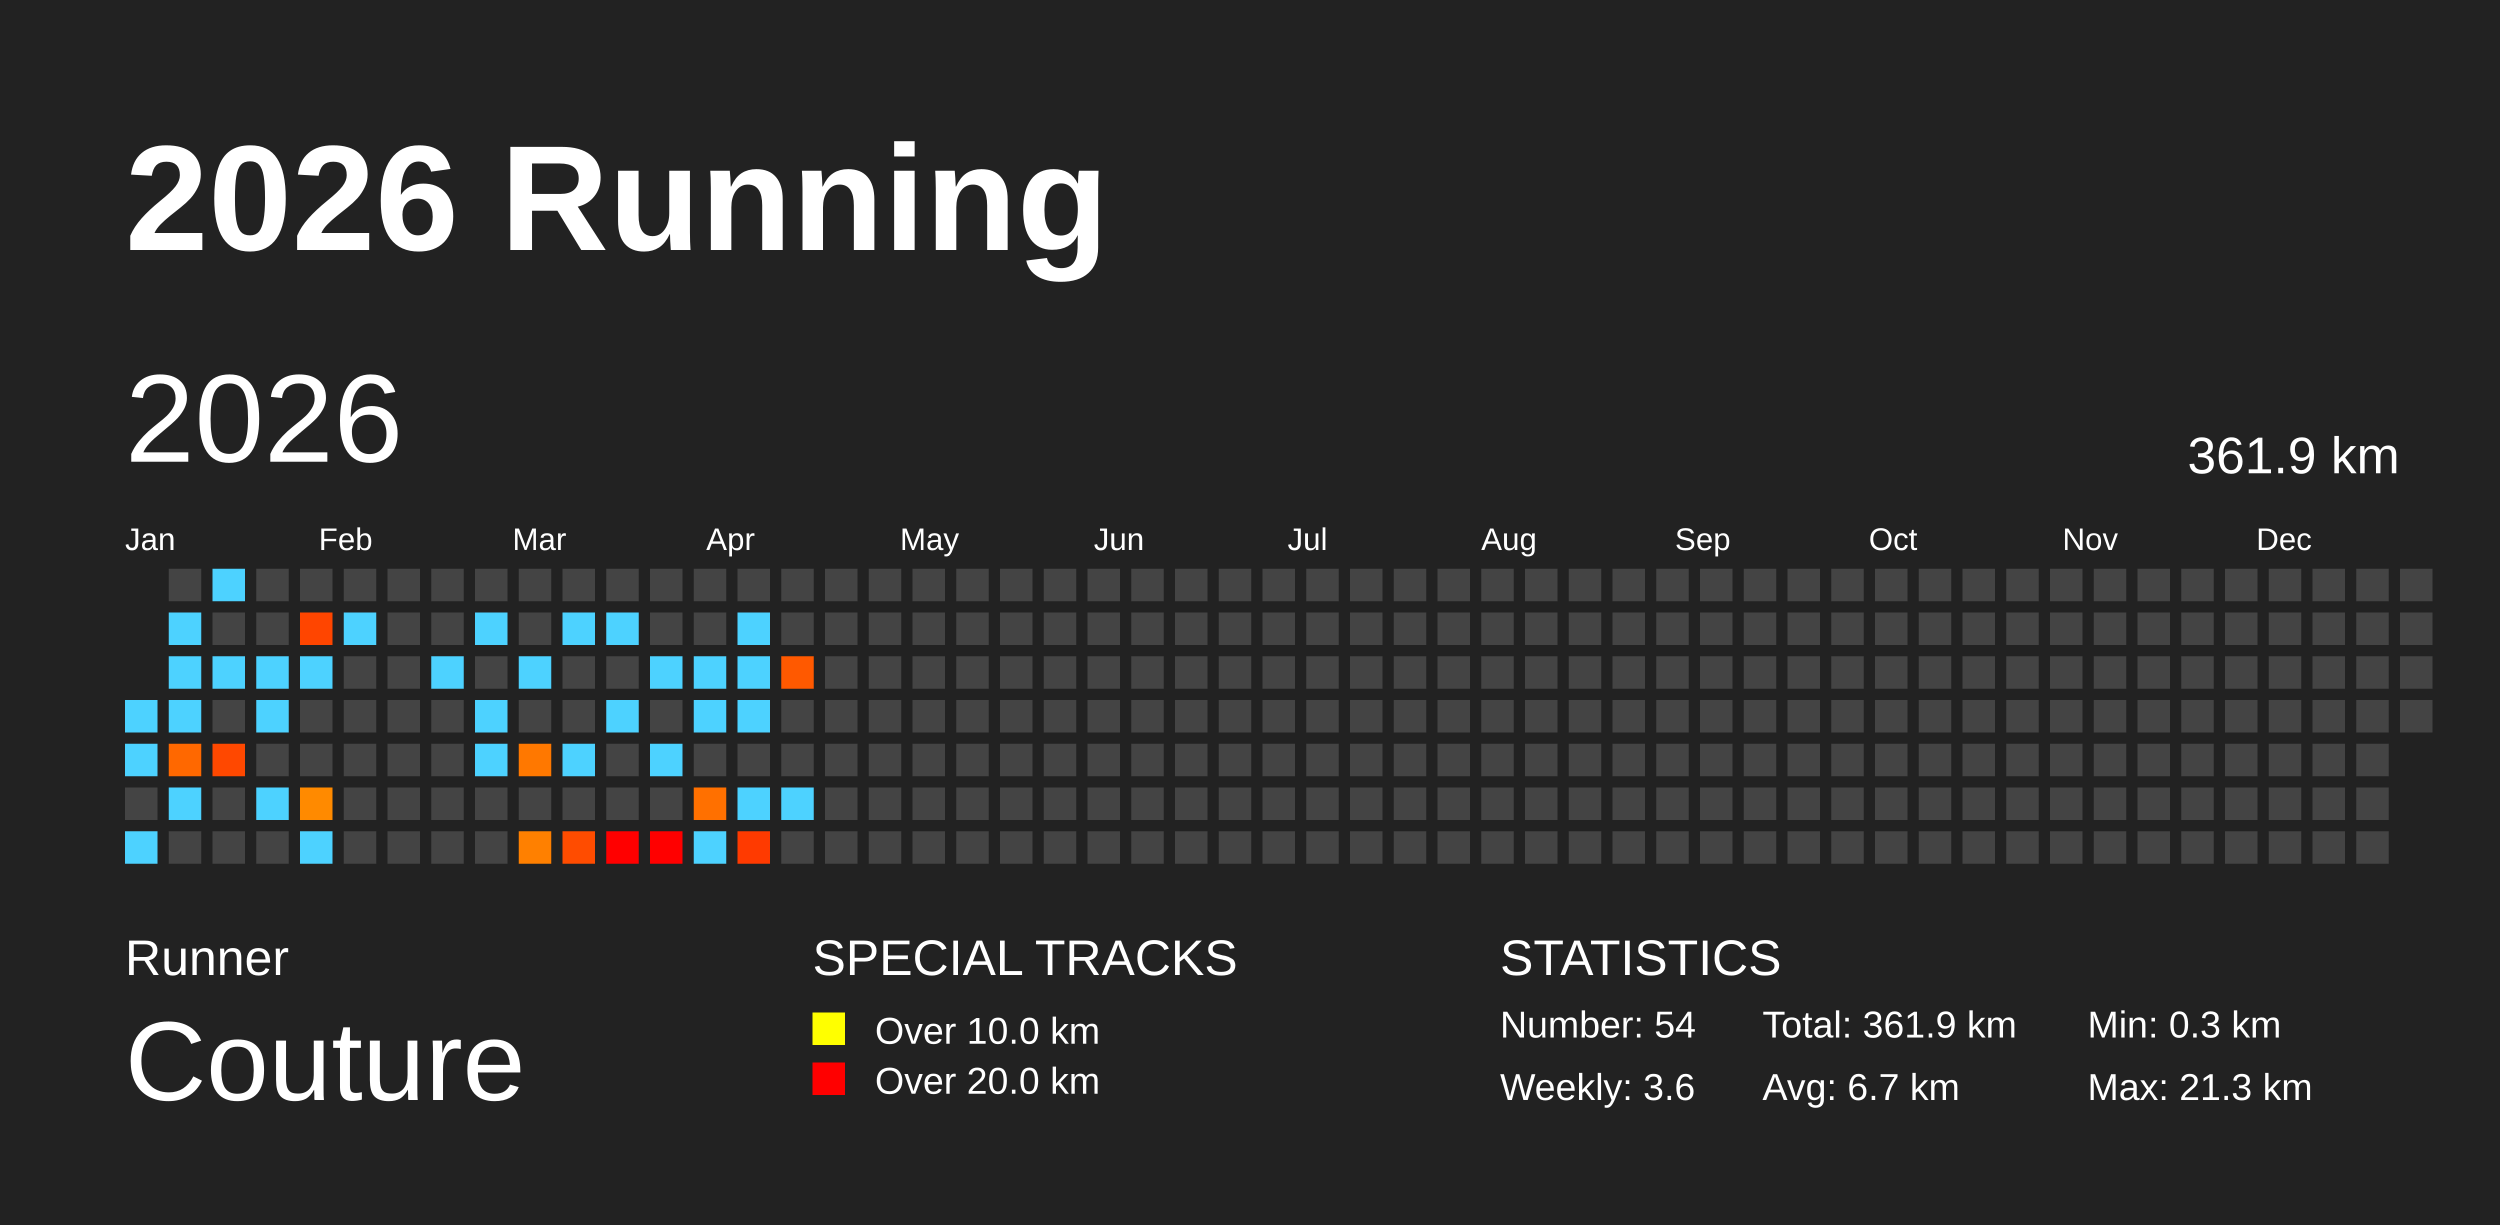
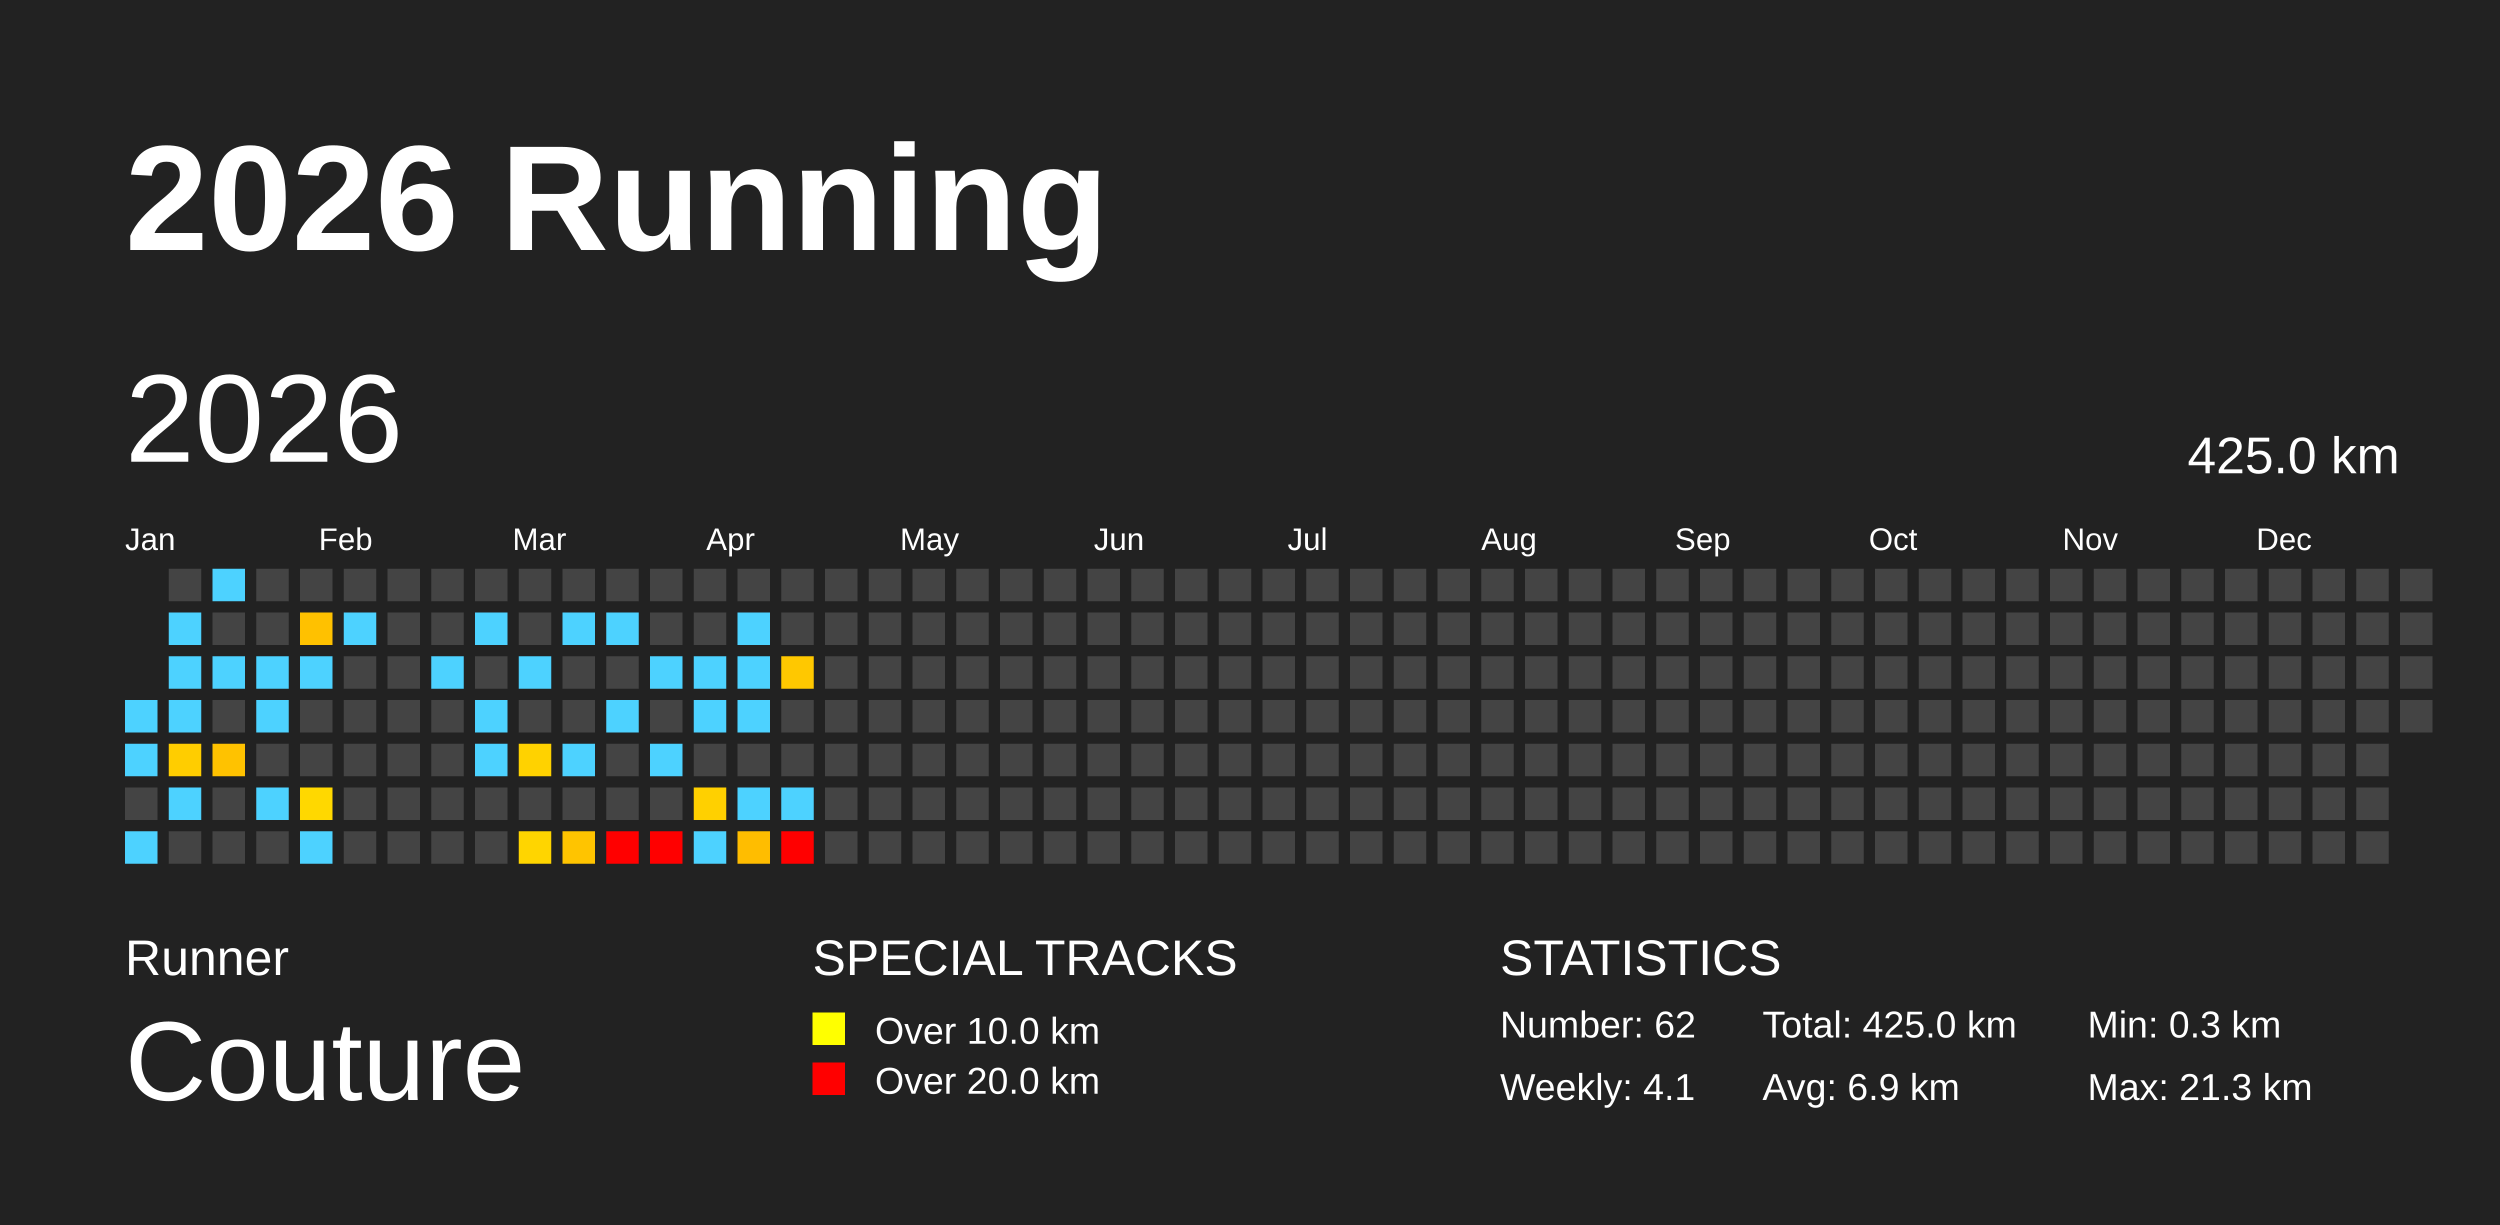
<svg xmlns="http://www.w3.org/2000/svg" baseProfile="full" height="98mm" version="1.1" viewBox="0,0,200,98" width="200mm">
  <defs />
  <rect fill="#222222" height="98" width="200" x="0" y="0" />
  <text fill="#FFFFFF" style="font-size:12px; font-family:Arial; font-weight:bold;" x="10" y="20">2026 Running</text>
  <text fill="#FFFFFF" style="font-size:4px; font-family:Arial" x="10" y="78">Runner</text>
  <text fill="#FFFFFF" style="font-size:9px; font-family:Arial" x="10" y="88">Couture</text>
  <text fill="#FFFFFF" style="font-size:4px; font-family:Arial" x="65" y="78">SPECIAL TRACKS</text>
  <rect fill="yellow" height="2.6" width="2.6" x="65" y="81" />
  <text fill="#FFFFFF" style="font-size:3px; font-family:Arial" x="70" y="83.5">Over 10.0 km</text>
  <rect fill="red" height="2.6" width="2.6" x="65" y="85" />
  <text fill="#FFFFFF" style="font-size:3px; font-family:Arial" x="70" y="87.5">Over 20.0 km</text>
  <text fill="#FFFFFF" style="font-size:4px; font-family:Arial" x="120" y="78">STATISTICS</text>
-   <text fill="#FFFFFF" style="font-size:3px; font-family:Arial" x="120" y="83">Number: 54</text>
-   <text fill="#FFFFFF" style="font-size:3px; font-family:Arial" x="120" y="88">Weekly: 3.6</text>
-   <text fill="#FFFFFF" style="font-size:3px; font-family:Arial" x="141" y="83">Total: 361.9 km</text>
-   <text fill="#FFFFFF" style="font-size:3px; font-family:Arial" x="141" y="88">Avg: 6.7 km</text>
+   <text fill="#FFFFFF" style="font-size:3px; font-family:Arial" x="120" y="83">Number: 62</text>
+   <text fill="#FFFFFF" style="font-size:3px; font-family:Arial" x="120" y="88">Weekly: 4.1</text>
+   <text fill="#FFFFFF" style="font-size:3px; font-family:Arial" x="141" y="83">Total: 425.0 km</text>
+   <text fill="#FFFFFF" style="font-size:3px; font-family:Arial" x="141" y="88">Avg: 6.9 km</text>
  <text fill="#FFFFFF" style="font-size:3px; font-family:Arial" x="167" y="83">Min: 0.3 km</text>
  <text fill="#FFFFFF" style="font-size:3px; font-family:Arial" x="167" y="88">Max: 21.3 km</text>
  <text dominant-baseline="hanging" fill="#FFFFFF" style="font-size:10.0px; font-family:Arial;" x="10" y="30">2026</text>
-   <text dominant-baseline="hanging" fill="#FFFFFF" style="font-size:4.125px; font-family:Arial;" x="175" y="35">361.9 km</text>
+   <text dominant-baseline="hanging" fill="#FFFFFF" style="font-size:4.125px; font-family:Arial;" x="175" y="35">425.0 km</text>
  <text fill="#FFFFFF" style="font-size:2.5px; font-family:Arial" x="10.0" y="44">Jan</text>
  <text fill="#FFFFFF" style="font-size:2.5px; font-family:Arial" x="25.5" y="44">Feb</text>
  <text fill="#FFFFFF" style="font-size:2.5px; font-family:Arial" x="41.0" y="44">Mar</text>
  <text fill="#FFFFFF" style="font-size:2.5px; font-family:Arial" x="56.5" y="44">Apr</text>
  <text fill="#FFFFFF" style="font-size:2.5px; font-family:Arial" x="72.0" y="44">May</text>
  <text fill="#FFFFFF" style="font-size:2.5px; font-family:Arial" x="87.5" y="44">Jun</text>
  <text fill="#FFFFFF" style="font-size:2.5px; font-family:Arial" x="103.0" y="44">Jul</text>
  <text fill="#FFFFFF" style="font-size:2.5px; font-family:Arial" x="118.5" y="44">Aug</text>
  <text fill="#FFFFFF" style="font-size:2.5px; font-family:Arial" x="134.0" y="44">Sep</text>
  <text fill="#FFFFFF" style="font-size:2.5px; font-family:Arial" x="149.5" y="44">Oct</text>
  <text fill="#FFFFFF" style="font-size:2.5px; font-family:Arial" x="165.0" y="44">Nov</text>
  <text fill="#FFFFFF" style="font-size:2.5px; font-family:Arial" x="180.5" y="44">Dec</text>
  <rect fill="#4dd2ff" height="2.6" width="2.6" x="10.0" y="56.0" />
  <rect fill="#4dd2ff" height="2.6" width="2.6" x="10.0" y="59.5" />
  <rect fill="#444444" height="2.6" width="2.6" x="10.0" y="63.0" />
  <rect fill="#4dd2ff" height="2.6" width="2.6" x="10.0" y="66.5" />
  <rect fill="#444444" height="2.6" width="2.6" x="13.5" y="45.5" />
  <rect fill="#4dd2ff" height="2.6" width="2.6" x="13.5" y="49.0" />
  <rect fill="#4dd2ff" height="2.6" width="2.6" x="13.5" y="52.5" />
  <rect fill="#4dd2ff" height="2.6" width="2.6" x="13.5" y="56.0" />
-   <rect fill="#ff6800" height="2.6" width="2.6" x="13.5" y="59.5" />
+   <rect fill="#ffcd00" height="2.6" width="2.6" x="13.5" y="59.5" />
  <rect fill="#4dd2ff" height="2.6" width="2.6" x="13.5" y="63.0" />
  <rect fill="#444444" height="2.6" width="2.6" x="13.5" y="66.5" />
  <rect fill="#4dd2ff" height="2.6" width="2.6" x="17.0" y="45.5" />
  <rect fill="#444444" height="2.6" width="2.6" x="17.0" y="49.0" />
  <rect fill="#4dd2ff" height="2.6" width="2.6" x="17.0" y="52.5" />
  <rect fill="#444444" height="2.6" width="2.6" x="17.0" y="56.0" />
-   <rect fill="#ff4800" height="2.6" width="2.6" x="17.0" y="59.5" />
+   <rect fill="#ffc200" height="2.6" width="2.6" x="17.0" y="59.5" />
  <rect fill="#444444" height="2.6" width="2.6" x="17.0" y="63.0" />
  <rect fill="#444444" height="2.6" width="2.6" x="17.0" y="66.5" />
  <rect fill="#444444" height="2.6" width="2.6" x="20.5" y="45.5" />
  <rect fill="#444444" height="2.6" width="2.6" x="20.5" y="49.0" />
  <rect fill="#4dd2ff" height="2.6" width="2.6" x="20.5" y="52.5" />
  <rect fill="#4dd2ff" height="2.6" width="2.6" x="20.5" y="56.0" />
  <rect fill="#444444" height="2.6" width="2.6" x="20.5" y="59.5" />
  <rect fill="#4dd2ff" height="2.6" width="2.6" x="20.5" y="63.0" />
  <rect fill="#444444" height="2.6" width="2.6" x="20.5" y="66.5" />
  <rect fill="#444444" height="2.6" width="2.6" x="24.0" y="45.5" />
-   <rect fill="#ff4500" height="2.6" width="2.6" x="24.0" y="49.0" />
+   <rect fill="#ffc100" height="2.6" width="2.6" x="24.0" y="49.0" />
  <rect fill="#4dd2ff" height="2.6" width="2.6" x="24.0" y="52.5" />
  <rect fill="#444444" height="2.6" width="2.6" x="24.0" y="56.0" />
  <rect fill="#444444" height="2.6" width="2.6" x="24.0" y="59.5" />
-   <rect fill="#ff8a00" height="2.6" width="2.6" x="24.0" y="63.0" />
+   <rect fill="#ffd800" height="2.6" width="2.6" x="24.0" y="63.0" />
  <rect fill="#4dd2ff" height="2.6" width="2.6" x="24.0" y="66.5" />
  <rect fill="#444444" height="2.6" width="2.6" x="27.5" y="45.5" />
  <rect fill="#4dd2ff" height="2.6" width="2.6" x="27.5" y="49.0" />
  <rect fill="#444444" height="2.6" width="2.6" x="27.5" y="52.5" />
  <rect fill="#444444" height="2.6" width="2.6" x="27.5" y="56.0" />
  <rect fill="#444444" height="2.6" width="2.6" x="27.5" y="59.5" />
  <rect fill="#444444" height="2.6" width="2.6" x="27.5" y="63.0" />
  <rect fill="#444444" height="2.6" width="2.6" x="27.5" y="66.5" />
  <rect fill="#444444" height="2.6" width="2.6" x="31.0" y="45.5" />
  <rect fill="#444444" height="2.6" width="2.6" x="31.0" y="49.0" />
  <rect fill="#444444" height="2.6" width="2.6" x="31.0" y="52.5" />
  <rect fill="#444444" height="2.6" width="2.6" x="31.0" y="56.0" />
  <rect fill="#444444" height="2.6" width="2.6" x="31.0" y="59.5" />
  <rect fill="#444444" height="2.6" width="2.6" x="31.0" y="63.0" />
  <rect fill="#444444" height="2.6" width="2.6" x="31.0" y="66.5" />
  <rect fill="#444444" height="2.6" width="2.6" x="34.5" y="45.5" />
  <rect fill="#444444" height="2.6" width="2.6" x="34.5" y="49.0" />
  <rect fill="#4dd2ff" height="2.6" width="2.6" x="34.5" y="52.5" />
  <rect fill="#444444" height="2.6" width="2.6" x="34.5" y="56.0" />
  <rect fill="#444444" height="2.6" width="2.6" x="34.5" y="59.5" />
  <rect fill="#444444" height="2.6" width="2.6" x="34.5" y="63.0" />
  <rect fill="#444444" height="2.6" width="2.6" x="34.5" y="66.5" />
  <rect fill="#444444" height="2.6" width="2.6" x="38.0" y="45.5" />
  <rect fill="#4dd2ff" height="2.6" width="2.6" x="38.0" y="49.0" />
  <rect fill="#444444" height="2.6" width="2.6" x="38.0" y="52.5" />
  <rect fill="#4dd2ff" height="2.6" width="2.6" x="38.0" y="56.0" />
  <rect fill="#4dd2ff" height="2.6" width="2.6" x="38.0" y="59.5" />
  <rect fill="#444444" height="2.6" width="2.6" x="38.0" y="63.0" />
  <rect fill="#444444" height="2.6" width="2.6" x="38.0" y="66.5" />
  <rect fill="#444444" height="2.6" width="2.6" x="41.5" y="45.5" />
  <rect fill="#444444" height="2.6" width="2.6" x="41.5" y="49.0" />
  <rect fill="#4dd2ff" height="2.6" width="2.6" x="41.5" y="52.5" />
  <rect fill="#444444" height="2.6" width="2.6" x="41.5" y="56.0" />
-   <rect fill="#ff7800" height="2.6" width="2.6" x="41.5" y="59.5" />
+   <rect fill="#ffd200" height="2.6" width="2.6" x="41.5" y="59.5" />
  <rect fill="#444444" height="2.6" width="2.6" x="41.5" y="63.0" />
-   <rect fill="#ff8000" height="2.6" width="2.6" x="41.5" y="66.5" />
+   <rect fill="#ffd500" height="2.6" width="2.6" x="41.5" y="66.5" />
  <rect fill="#444444" height="2.6" width="2.6" x="45.0" y="45.5" />
  <rect fill="#4dd2ff" height="2.6" width="2.6" x="45.0" y="49.0" />
  <rect fill="#444444" height="2.6" width="2.6" x="45.0" y="52.5" />
  <rect fill="#444444" height="2.6" width="2.6" x="45.0" y="56.0" />
  <rect fill="#4dd2ff" height="2.6" width="2.6" x="45.0" y="59.5" />
  <rect fill="#444444" height="2.6" width="2.6" x="45.0" y="63.0" />
-   <rect fill="#ff4c00" height="2.6" width="2.6" x="45.0" y="66.5" />
+   <rect fill="#ffc400" height="2.6" width="2.6" x="45.0" y="66.5" />
  <rect fill="#444444" height="2.6" width="2.6" x="48.5" y="45.5" />
  <rect fill="#4dd2ff" height="2.6" width="2.6" x="48.5" y="49.0" />
  <rect fill="#444444" height="2.6" width="2.6" x="48.5" y="52.5" />
  <rect fill="#4dd2ff" height="2.6" width="2.6" x="48.5" y="56.0" />
  <rect fill="#444444" height="2.6" width="2.6" x="48.5" y="59.5" />
  <rect fill="#444444" height="2.6" width="2.6" x="48.5" y="63.0" />
  <rect fill="red" height="2.6" width="2.6" x="48.5" y="66.5" />
  <rect fill="#444444" height="2.6" width="2.6" x="52.0" y="45.5" />
  <rect fill="#444444" height="2.6" width="2.6" x="52.0" y="49.0" />
  <rect fill="#4dd2ff" height="2.6" width="2.6" x="52.0" y="52.5" />
  <rect fill="#444444" height="2.6" width="2.6" x="52.0" y="56.0" />
  <rect fill="#4dd2ff" height="2.6" width="2.6" x="52.0" y="59.5" />
  <rect fill="#444444" height="2.6" width="2.6" x="52.0" y="63.0" />
  <rect fill="red" height="2.6" width="2.6" x="52.0" y="66.5" />
  <rect fill="#444444" height="2.6" width="2.6" x="55.5" y="45.5" />
  <rect fill="#444444" height="2.6" width="2.6" x="55.5" y="49.0" />
  <rect fill="#4dd2ff" height="2.6" width="2.6" x="55.5" y="52.5" />
  <rect fill="#4dd2ff" height="2.6" width="2.6" x="55.5" y="56.0" />
  <rect fill="#444444" height="2.6" width="2.6" x="55.5" y="59.5" />
-   <rect fill="#ff7000" height="2.6" width="2.6" x="55.5" y="63.0" />
+   <rect fill="#ffd000" height="2.6" width="2.6" x="55.5" y="63.0" />
  <rect fill="#4dd2ff" height="2.6" width="2.6" x="55.5" y="66.5" />
  <rect fill="#444444" height="2.6" width="2.6" x="59.0" y="45.5" />
  <rect fill="#4dd2ff" height="2.6" width="2.6" x="59.0" y="49.0" />
  <rect fill="#4dd2ff" height="2.6" width="2.6" x="59.0" y="52.5" />
  <rect fill="#4dd2ff" height="2.6" width="2.6" x="59.0" y="56.0" />
  <rect fill="#444444" height="2.6" width="2.6" x="59.0" y="59.5" />
  <rect fill="#4dd2ff" height="2.6" width="2.6" x="59.0" y="63.0" />
-   <rect fill="#ff3a00" height="2.6" width="2.6" x="59.0" y="66.5" />
+   <rect fill="#ffbd00" height="2.6" width="2.6" x="59.0" y="66.5" />
  <rect fill="#444444" height="2.6" width="2.6" x="62.5" y="45.5" />
  <rect fill="#444444" height="2.6" width="2.6" x="62.5" y="49.0" />
-   <rect fill="#ff5900" height="2.6" width="2.6" x="62.5" y="52.5" />
+   <rect fill="#ffc800" height="2.6" width="2.6" x="62.5" y="52.5" />
  <rect fill="#444444" height="2.6" width="2.6" x="62.5" y="56.0" />
  <rect fill="#444444" height="2.6" width="2.6" x="62.5" y="59.5" />
  <rect fill="#4dd2ff" height="2.6" width="2.6" x="62.5" y="63.0" />
-   <rect fill="#444444" height="2.6" width="2.6" x="62.5" y="66.5" />
+   <rect fill="red" height="2.6" width="2.6" x="62.5" y="66.5" />
  <rect fill="#444444" height="2.6" width="2.6" x="66.0" y="45.5" />
  <rect fill="#444444" height="2.6" width="2.6" x="66.0" y="49.0" />
  <rect fill="#444444" height="2.6" width="2.6" x="66.0" y="52.5" />
  <rect fill="#444444" height="2.6" width="2.6" x="66.0" y="56.0" />
  <rect fill="#444444" height="2.6" width="2.6" x="66.0" y="59.5" />
  <rect fill="#444444" height="2.6" width="2.6" x="66.0" y="63.0" />
  <rect fill="#444444" height="2.6" width="2.6" x="66.0" y="66.5" />
  <rect fill="#444444" height="2.6" width="2.6" x="69.5" y="45.5" />
  <rect fill="#444444" height="2.6" width="2.6" x="69.5" y="49.0" />
  <rect fill="#444444" height="2.6" width="2.6" x="69.5" y="52.5" />
  <rect fill="#444444" height="2.6" width="2.6" x="69.5" y="56.0" />
  <rect fill="#444444" height="2.6" width="2.6" x="69.5" y="59.5" />
  <rect fill="#444444" height="2.6" width="2.6" x="69.5" y="63.0" />
  <rect fill="#444444" height="2.6" width="2.6" x="69.5" y="66.5" />
  <rect fill="#444444" height="2.6" width="2.6" x="73.0" y="45.5" />
  <rect fill="#444444" height="2.6" width="2.6" x="73.0" y="49.0" />
  <rect fill="#444444" height="2.6" width="2.6" x="73.0" y="52.5" />
  <rect fill="#444444" height="2.6" width="2.6" x="73.0" y="56.0" />
  <rect fill="#444444" height="2.6" width="2.6" x="73.0" y="59.5" />
  <rect fill="#444444" height="2.6" width="2.6" x="73.0" y="63.0" />
  <rect fill="#444444" height="2.6" width="2.6" x="73.0" y="66.5" />
  <rect fill="#444444" height="2.6" width="2.6" x="76.5" y="45.5" />
  <rect fill="#444444" height="2.6" width="2.6" x="76.5" y="49.0" />
  <rect fill="#444444" height="2.6" width="2.6" x="76.5" y="52.5" />
  <rect fill="#444444" height="2.6" width="2.6" x="76.5" y="56.0" />
  <rect fill="#444444" height="2.6" width="2.6" x="76.5" y="59.5" />
  <rect fill="#444444" height="2.6" width="2.6" x="76.5" y="63.0" />
  <rect fill="#444444" height="2.6" width="2.6" x="76.5" y="66.5" />
  <rect fill="#444444" height="2.6" width="2.6" x="80.0" y="45.5" />
  <rect fill="#444444" height="2.6" width="2.6" x="80.0" y="49.0" />
  <rect fill="#444444" height="2.6" width="2.6" x="80.0" y="52.5" />
  <rect fill="#444444" height="2.6" width="2.6" x="80.0" y="56.0" />
  <rect fill="#444444" height="2.6" width="2.6" x="80.0" y="59.5" />
  <rect fill="#444444" height="2.6" width="2.6" x="80.0" y="63.0" />
  <rect fill="#444444" height="2.6" width="2.6" x="80.0" y="66.5" />
  <rect fill="#444444" height="2.6" width="2.6" x="83.5" y="45.5" />
  <rect fill="#444444" height="2.6" width="2.6" x="83.5" y="49.0" />
  <rect fill="#444444" height="2.6" width="2.6" x="83.5" y="52.5" />
  <rect fill="#444444" height="2.6" width="2.6" x="83.5" y="56.0" />
  <rect fill="#444444" height="2.6" width="2.6" x="83.5" y="59.5" />
  <rect fill="#444444" height="2.6" width="2.6" x="83.5" y="63.0" />
  <rect fill="#444444" height="2.6" width="2.6" x="83.5" y="66.5" />
  <rect fill="#444444" height="2.6" width="2.6" x="87.0" y="45.5" />
  <rect fill="#444444" height="2.6" width="2.6" x="87.0" y="49.0" />
  <rect fill="#444444" height="2.6" width="2.6" x="87.0" y="52.5" />
  <rect fill="#444444" height="2.6" width="2.6" x="87.0" y="56.0" />
  <rect fill="#444444" height="2.6" width="2.6" x="87.0" y="59.5" />
  <rect fill="#444444" height="2.6" width="2.6" x="87.0" y="63.0" />
  <rect fill="#444444" height="2.6" width="2.6" x="87.0" y="66.5" />
  <rect fill="#444444" height="2.6" width="2.6" x="90.5" y="45.5" />
  <rect fill="#444444" height="2.6" width="2.6" x="90.5" y="49.0" />
  <rect fill="#444444" height="2.6" width="2.6" x="90.5" y="52.5" />
  <rect fill="#444444" height="2.6" width="2.6" x="90.5" y="56.0" />
  <rect fill="#444444" height="2.6" width="2.6" x="90.5" y="59.5" />
  <rect fill="#444444" height="2.6" width="2.6" x="90.5" y="63.0" />
  <rect fill="#444444" height="2.6" width="2.6" x="90.5" y="66.5" />
  <rect fill="#444444" height="2.6" width="2.6" x="94.0" y="45.5" />
  <rect fill="#444444" height="2.6" width="2.6" x="94.0" y="49.0" />
  <rect fill="#444444" height="2.6" width="2.6" x="94.0" y="52.5" />
  <rect fill="#444444" height="2.6" width="2.6" x="94.0" y="56.0" />
  <rect fill="#444444" height="2.6" width="2.6" x="94.0" y="59.5" />
  <rect fill="#444444" height="2.6" width="2.6" x="94.0" y="63.0" />
  <rect fill="#444444" height="2.6" width="2.6" x="94.0" y="66.5" />
  <rect fill="#444444" height="2.6" width="2.6" x="97.5" y="45.5" />
  <rect fill="#444444" height="2.6" width="2.6" x="97.5" y="49.0" />
  <rect fill="#444444" height="2.6" width="2.6" x="97.5" y="52.5" />
  <rect fill="#444444" height="2.6" width="2.6" x="97.5" y="56.0" />
  <rect fill="#444444" height="2.6" width="2.6" x="97.5" y="59.5" />
  <rect fill="#444444" height="2.6" width="2.6" x="97.5" y="63.0" />
  <rect fill="#444444" height="2.6" width="2.6" x="97.5" y="66.5" />
  <rect fill="#444444" height="2.6" width="2.6" x="101.0" y="45.5" />
  <rect fill="#444444" height="2.6" width="2.6" x="101.0" y="49.0" />
  <rect fill="#444444" height="2.6" width="2.6" x="101.0" y="52.5" />
  <rect fill="#444444" height="2.6" width="2.6" x="101.0" y="56.0" />
  <rect fill="#444444" height="2.6" width="2.6" x="101.0" y="59.5" />
  <rect fill="#444444" height="2.6" width="2.6" x="101.0" y="63.0" />
  <rect fill="#444444" height="2.6" width="2.6" x="101.0" y="66.5" />
  <rect fill="#444444" height="2.6" width="2.6" x="104.5" y="45.5" />
  <rect fill="#444444" height="2.6" width="2.6" x="104.5" y="49.0" />
  <rect fill="#444444" height="2.6" width="2.6" x="104.5" y="52.5" />
  <rect fill="#444444" height="2.6" width="2.6" x="104.5" y="56.0" />
  <rect fill="#444444" height="2.6" width="2.6" x="104.5" y="59.5" />
  <rect fill="#444444" height="2.6" width="2.6" x="104.5" y="63.0" />
  <rect fill="#444444" height="2.6" width="2.6" x="104.5" y="66.5" />
  <rect fill="#444444" height="2.6" width="2.6" x="108.0" y="45.5" />
  <rect fill="#444444" height="2.6" width="2.6" x="108.0" y="49.0" />
  <rect fill="#444444" height="2.6" width="2.6" x="108.0" y="52.5" />
  <rect fill="#444444" height="2.6" width="2.6" x="108.0" y="56.0" />
  <rect fill="#444444" height="2.6" width="2.6" x="108.0" y="59.5" />
  <rect fill="#444444" height="2.6" width="2.6" x="108.0" y="63.0" />
  <rect fill="#444444" height="2.6" width="2.6" x="108.0" y="66.5" />
  <rect fill="#444444" height="2.6" width="2.6" x="111.5" y="45.5" />
  <rect fill="#444444" height="2.6" width="2.6" x="111.5" y="49.0" />
  <rect fill="#444444" height="2.6" width="2.6" x="111.5" y="52.5" />
  <rect fill="#444444" height="2.6" width="2.6" x="111.5" y="56.0" />
  <rect fill="#444444" height="2.6" width="2.6" x="111.5" y="59.5" />
  <rect fill="#444444" height="2.6" width="2.6" x="111.5" y="63.0" />
  <rect fill="#444444" height="2.6" width="2.6" x="111.5" y="66.5" />
  <rect fill="#444444" height="2.6" width="2.6" x="115.0" y="45.5" />
  <rect fill="#444444" height="2.6" width="2.6" x="115.0" y="49.0" />
  <rect fill="#444444" height="2.6" width="2.6" x="115.0" y="52.5" />
  <rect fill="#444444" height="2.6" width="2.6" x="115.0" y="56.0" />
  <rect fill="#444444" height="2.6" width="2.6" x="115.0" y="59.5" />
  <rect fill="#444444" height="2.6" width="2.6" x="115.0" y="63.0" />
  <rect fill="#444444" height="2.6" width="2.6" x="115.0" y="66.5" />
  <rect fill="#444444" height="2.6" width="2.6" x="118.5" y="45.5" />
  <rect fill="#444444" height="2.6" width="2.6" x="118.5" y="49.0" />
  <rect fill="#444444" height="2.6" width="2.6" x="118.5" y="52.5" />
  <rect fill="#444444" height="2.6" width="2.6" x="118.5" y="56.0" />
  <rect fill="#444444" height="2.6" width="2.6" x="118.5" y="59.5" />
  <rect fill="#444444" height="2.6" width="2.6" x="118.5" y="63.0" />
  <rect fill="#444444" height="2.6" width="2.6" x="118.5" y="66.5" />
  <rect fill="#444444" height="2.6" width="2.6" x="122.0" y="45.5" />
  <rect fill="#444444" height="2.6" width="2.6" x="122.0" y="49.0" />
  <rect fill="#444444" height="2.6" width="2.6" x="122.0" y="52.5" />
  <rect fill="#444444" height="2.6" width="2.6" x="122.0" y="56.0" />
  <rect fill="#444444" height="2.6" width="2.6" x="122.0" y="59.5" />
  <rect fill="#444444" height="2.6" width="2.6" x="122.0" y="63.0" />
  <rect fill="#444444" height="2.6" width="2.6" x="122.0" y="66.5" />
  <rect fill="#444444" height="2.6" width="2.6" x="125.5" y="45.5" />
  <rect fill="#444444" height="2.6" width="2.6" x="125.5" y="49.0" />
  <rect fill="#444444" height="2.6" width="2.6" x="125.5" y="52.5" />
  <rect fill="#444444" height="2.6" width="2.6" x="125.5" y="56.0" />
  <rect fill="#444444" height="2.6" width="2.6" x="125.5" y="59.5" />
  <rect fill="#444444" height="2.6" width="2.6" x="125.5" y="63.0" />
  <rect fill="#444444" height="2.6" width="2.6" x="125.5" y="66.5" />
  <rect fill="#444444" height="2.6" width="2.6" x="129.0" y="45.5" />
  <rect fill="#444444" height="2.6" width="2.6" x="129.0" y="49.0" />
  <rect fill="#444444" height="2.6" width="2.6" x="129.0" y="52.5" />
  <rect fill="#444444" height="2.6" width="2.6" x="129.0" y="56.0" />
  <rect fill="#444444" height="2.6" width="2.6" x="129.0" y="59.5" />
  <rect fill="#444444" height="2.6" width="2.6" x="129.0" y="63.0" />
  <rect fill="#444444" height="2.6" width="2.6" x="129.0" y="66.5" />
  <rect fill="#444444" height="2.6" width="2.6" x="132.5" y="45.5" />
  <rect fill="#444444" height="2.6" width="2.6" x="132.5" y="49.0" />
  <rect fill="#444444" height="2.6" width="2.6" x="132.5" y="52.5" />
  <rect fill="#444444" height="2.6" width="2.6" x="132.5" y="56.0" />
  <rect fill="#444444" height="2.6" width="2.6" x="132.5" y="59.5" />
  <rect fill="#444444" height="2.6" width="2.6" x="132.5" y="63.0" />
  <rect fill="#444444" height="2.6" width="2.6" x="132.5" y="66.5" />
  <rect fill="#444444" height="2.6" width="2.6" x="136.0" y="45.5" />
  <rect fill="#444444" height="2.6" width="2.6" x="136.0" y="49.0" />
  <rect fill="#444444" height="2.6" width="2.6" x="136.0" y="52.5" />
  <rect fill="#444444" height="2.6" width="2.6" x="136.0" y="56.0" />
  <rect fill="#444444" height="2.6" width="2.6" x="136.0" y="59.5" />
  <rect fill="#444444" height="2.6" width="2.6" x="136.0" y="63.0" />
  <rect fill="#444444" height="2.6" width="2.6" x="136.0" y="66.5" />
  <rect fill="#444444" height="2.6" width="2.6" x="139.5" y="45.5" />
  <rect fill="#444444" height="2.6" width="2.6" x="139.5" y="49.0" />
  <rect fill="#444444" height="2.6" width="2.6" x="139.5" y="52.5" />
  <rect fill="#444444" height="2.6" width="2.6" x="139.5" y="56.0" />
  <rect fill="#444444" height="2.6" width="2.6" x="139.5" y="59.5" />
  <rect fill="#444444" height="2.6" width="2.6" x="139.5" y="63.0" />
  <rect fill="#444444" height="2.6" width="2.6" x="139.5" y="66.5" />
  <rect fill="#444444" height="2.6" width="2.6" x="143.0" y="45.5" />
  <rect fill="#444444" height="2.6" width="2.6" x="143.0" y="49.0" />
  <rect fill="#444444" height="2.6" width="2.6" x="143.0" y="52.5" />
  <rect fill="#444444" height="2.6" width="2.6" x="143.0" y="56.0" />
  <rect fill="#444444" height="2.6" width="2.6" x="143.0" y="59.5" />
  <rect fill="#444444" height="2.6" width="2.6" x="143.0" y="63.0" />
  <rect fill="#444444" height="2.6" width="2.6" x="143.0" y="66.5" />
  <rect fill="#444444" height="2.6" width="2.6" x="146.5" y="45.5" />
  <rect fill="#444444" height="2.6" width="2.6" x="146.5" y="49.0" />
  <rect fill="#444444" height="2.6" width="2.6" x="146.5" y="52.5" />
  <rect fill="#444444" height="2.6" width="2.6" x="146.5" y="56.0" />
  <rect fill="#444444" height="2.6" width="2.6" x="146.5" y="59.5" />
  <rect fill="#444444" height="2.6" width="2.6" x="146.5" y="63.0" />
  <rect fill="#444444" height="2.6" width="2.6" x="146.5" y="66.5" />
  <rect fill="#444444" height="2.6" width="2.6" x="150.0" y="45.5" />
  <rect fill="#444444" height="2.6" width="2.6" x="150.0" y="49.0" />
  <rect fill="#444444" height="2.6" width="2.6" x="150.0" y="52.5" />
  <rect fill="#444444" height="2.6" width="2.6" x="150.0" y="56.0" />
  <rect fill="#444444" height="2.6" width="2.6" x="150.0" y="59.5" />
  <rect fill="#444444" height="2.6" width="2.6" x="150.0" y="63.0" />
  <rect fill="#444444" height="2.6" width="2.6" x="150.0" y="66.5" />
  <rect fill="#444444" height="2.6" width="2.6" x="153.5" y="45.5" />
  <rect fill="#444444" height="2.6" width="2.6" x="153.5" y="49.0" />
  <rect fill="#444444" height="2.6" width="2.6" x="153.5" y="52.5" />
  <rect fill="#444444" height="2.6" width="2.6" x="153.5" y="56.0" />
  <rect fill="#444444" height="2.6" width="2.6" x="153.5" y="59.5" />
  <rect fill="#444444" height="2.6" width="2.6" x="153.5" y="63.0" />
  <rect fill="#444444" height="2.6" width="2.6" x="153.5" y="66.5" />
  <rect fill="#444444" height="2.6" width="2.6" x="157.0" y="45.5" />
  <rect fill="#444444" height="2.6" width="2.6" x="157.0" y="49.0" />
  <rect fill="#444444" height="2.6" width="2.6" x="157.0" y="52.5" />
  <rect fill="#444444" height="2.6" width="2.6" x="157.0" y="56.0" />
  <rect fill="#444444" height="2.6" width="2.6" x="157.0" y="59.5" />
  <rect fill="#444444" height="2.6" width="2.6" x="157.0" y="63.0" />
  <rect fill="#444444" height="2.6" width="2.6" x="157.0" y="66.5" />
  <rect fill="#444444" height="2.6" width="2.6" x="160.5" y="45.5" />
  <rect fill="#444444" height="2.6" width="2.6" x="160.5" y="49.0" />
  <rect fill="#444444" height="2.6" width="2.6" x="160.5" y="52.5" />
  <rect fill="#444444" height="2.6" width="2.6" x="160.5" y="56.0" />
  <rect fill="#444444" height="2.6" width="2.6" x="160.5" y="59.5" />
  <rect fill="#444444" height="2.6" width="2.6" x="160.5" y="63.0" />
  <rect fill="#444444" height="2.6" width="2.6" x="160.5" y="66.5" />
  <rect fill="#444444" height="2.6" width="2.6" x="164.0" y="45.5" />
  <rect fill="#444444" height="2.6" width="2.6" x="164.0" y="49.0" />
  <rect fill="#444444" height="2.6" width="2.6" x="164.0" y="52.5" />
  <rect fill="#444444" height="2.6" width="2.6" x="164.0" y="56.0" />
  <rect fill="#444444" height="2.6" width="2.6" x="164.0" y="59.5" />
  <rect fill="#444444" height="2.6" width="2.6" x="164.0" y="63.0" />
  <rect fill="#444444" height="2.6" width="2.6" x="164.0" y="66.5" />
  <rect fill="#444444" height="2.6" width="2.6" x="167.5" y="45.5" />
  <rect fill="#444444" height="2.6" width="2.6" x="167.5" y="49.0" />
  <rect fill="#444444" height="2.6" width="2.6" x="167.5" y="52.5" />
  <rect fill="#444444" height="2.6" width="2.6" x="167.5" y="56.0" />
  <rect fill="#444444" height="2.6" width="2.6" x="167.5" y="59.5" />
  <rect fill="#444444" height="2.6" width="2.6" x="167.5" y="63.0" />
  <rect fill="#444444" height="2.6" width="2.6" x="167.5" y="66.5" />
  <rect fill="#444444" height="2.6" width="2.6" x="171.0" y="45.5" />
  <rect fill="#444444" height="2.6" width="2.6" x="171.0" y="49.0" />
  <rect fill="#444444" height="2.6" width="2.6" x="171.0" y="52.5" />
  <rect fill="#444444" height="2.6" width="2.6" x="171.0" y="56.0" />
  <rect fill="#444444" height="2.6" width="2.6" x="171.0" y="59.5" />
  <rect fill="#444444" height="2.6" width="2.6" x="171.0" y="63.0" />
  <rect fill="#444444" height="2.6" width="2.6" x="171.0" y="66.5" />
  <rect fill="#444444" height="2.6" width="2.6" x="174.5" y="45.5" />
  <rect fill="#444444" height="2.6" width="2.6" x="174.5" y="49.0" />
  <rect fill="#444444" height="2.6" width="2.6" x="174.5" y="52.5" />
  <rect fill="#444444" height="2.6" width="2.6" x="174.5" y="56.0" />
  <rect fill="#444444" height="2.6" width="2.6" x="174.5" y="59.5" />
  <rect fill="#444444" height="2.6" width="2.6" x="174.5" y="63.0" />
  <rect fill="#444444" height="2.6" width="2.6" x="174.5" y="66.5" />
  <rect fill="#444444" height="2.6" width="2.6" x="178.0" y="45.5" />
  <rect fill="#444444" height="2.6" width="2.6" x="178.0" y="49.0" />
  <rect fill="#444444" height="2.6" width="2.6" x="178.0" y="52.5" />
  <rect fill="#444444" height="2.6" width="2.6" x="178.0" y="56.0" />
  <rect fill="#444444" height="2.6" width="2.6" x="178.0" y="59.5" />
  <rect fill="#444444" height="2.6" width="2.6" x="178.0" y="63.0" />
  <rect fill="#444444" height="2.6" width="2.6" x="178.0" y="66.5" />
  <rect fill="#444444" height="2.6" width="2.6" x="181.5" y="45.5" />
  <rect fill="#444444" height="2.6" width="2.6" x="181.5" y="49.0" />
  <rect fill="#444444" height="2.6" width="2.6" x="181.5" y="52.5" />
  <rect fill="#444444" height="2.6" width="2.6" x="181.5" y="56.0" />
  <rect fill="#444444" height="2.6" width="2.6" x="181.5" y="59.5" />
  <rect fill="#444444" height="2.6" width="2.6" x="181.5" y="63.0" />
  <rect fill="#444444" height="2.6" width="2.6" x="181.5" y="66.5" />
  <rect fill="#444444" height="2.6" width="2.6" x="185.0" y="45.5" />
  <rect fill="#444444" height="2.6" width="2.6" x="185.0" y="49.0" />
  <rect fill="#444444" height="2.6" width="2.6" x="185.0" y="52.5" />
  <rect fill="#444444" height="2.6" width="2.6" x="185.0" y="56.0" />
  <rect fill="#444444" height="2.6" width="2.6" x="185.0" y="59.5" />
  <rect fill="#444444" height="2.6" width="2.6" x="185.0" y="63.0" />
  <rect fill="#444444" height="2.6" width="2.6" x="185.0" y="66.5" />
  <rect fill="#444444" height="2.6" width="2.6" x="188.5" y="45.5" />
  <rect fill="#444444" height="2.6" width="2.6" x="188.5" y="49.0" />
  <rect fill="#444444" height="2.6" width="2.6" x="188.5" y="52.5" />
  <rect fill="#444444" height="2.6" width="2.6" x="188.5" y="56.0" />
  <rect fill="#444444" height="2.6" width="2.6" x="188.5" y="59.5" />
  <rect fill="#444444" height="2.6" width="2.6" x="188.5" y="63.0" />
  <rect fill="#444444" height="2.6" width="2.6" x="188.5" y="66.5" />
  <rect fill="#444444" height="2.6" width="2.6" x="192.0" y="45.5" />
  <rect fill="#444444" height="2.6" width="2.6" x="192.0" y="49.0" />
  <rect fill="#444444" height="2.6" width="2.6" x="192.0" y="52.5" />
  <rect fill="#444444" height="2.6" width="2.6" x="192.0" y="56.0" />
</svg>
